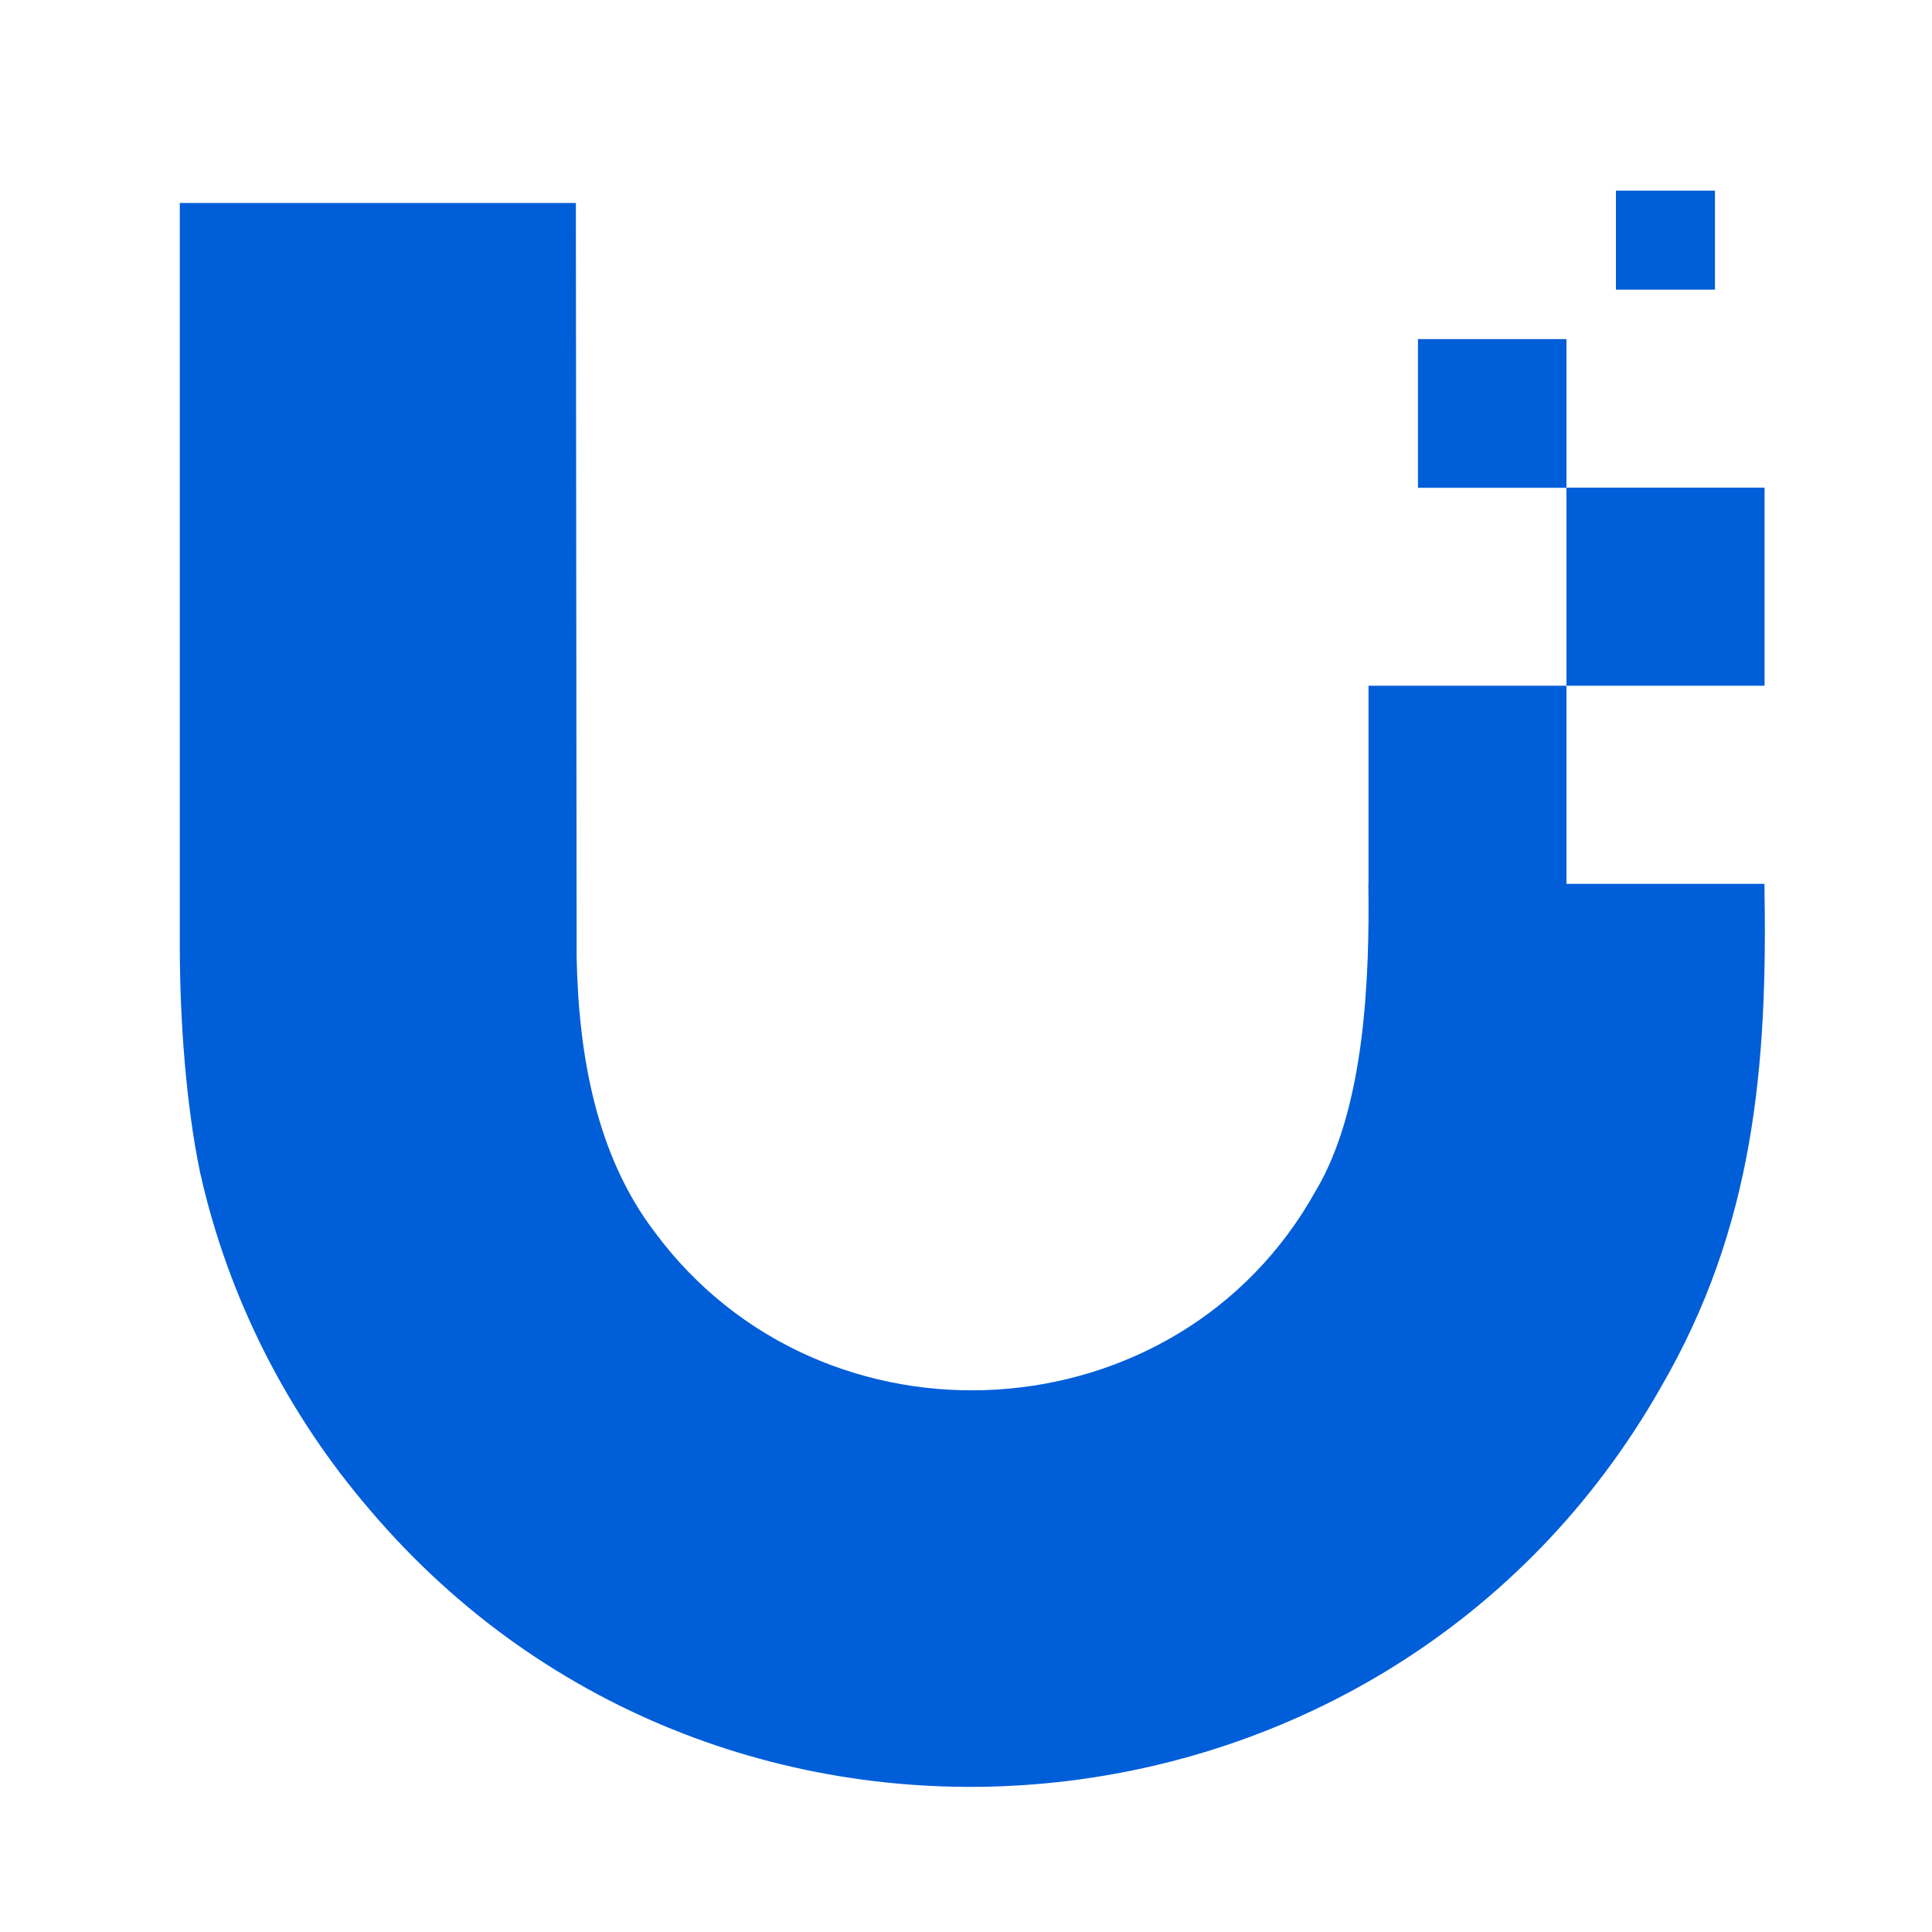
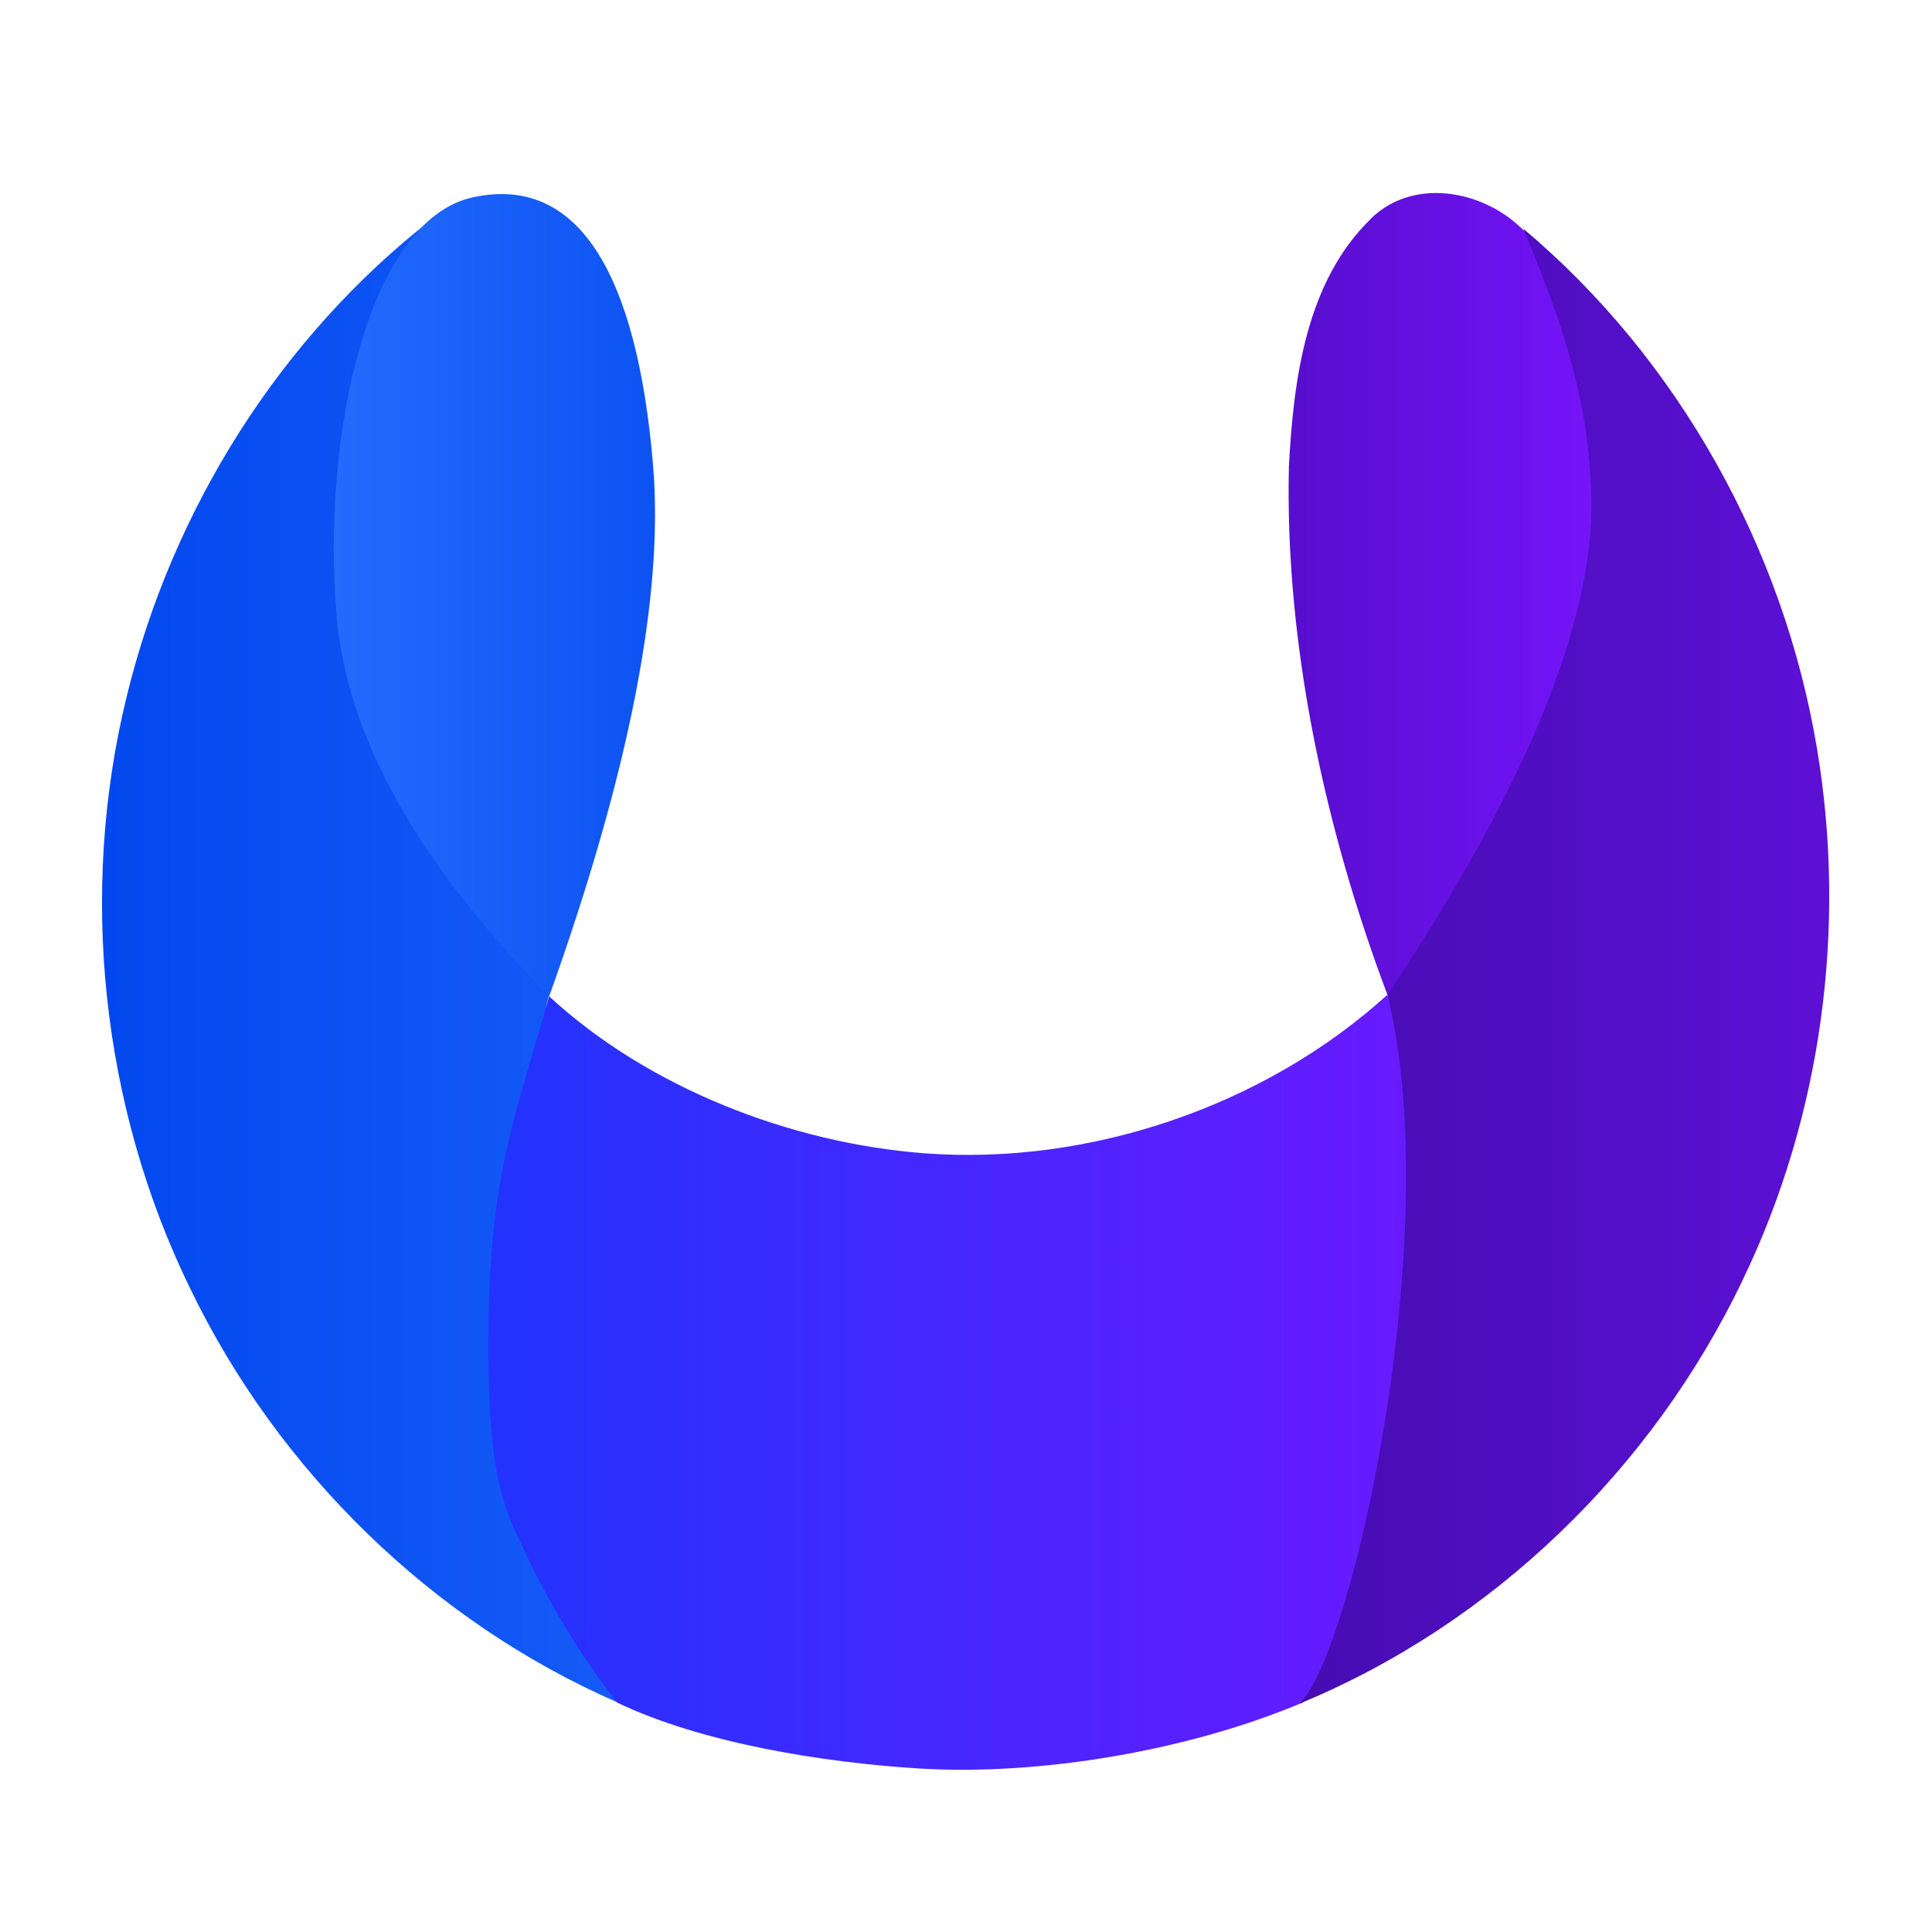
- <svg xmlns="http://www.w3.org/2000/svg" id="logosandtypes_com" data-name="logosandtypes com" viewBox="0 0 150 150">
+ <svg xmlns="http://www.w3.org/2000/svg" xmlns:xlink="http://www.w3.org/1999/xlink" id="logosandtypes_com" data-name="logosandtypes com" viewBox="0 0 150 150">
  <defs>
    <style>
      .cls-1 {
+         fill: url(#linear-gradient-2);
+       }
+ 
+       .cls-2 {
+         fill: url(#linear-gradient-6);
+       }
+ 
+       .cls-3 {
+         fill: url(#linear-gradient-5);
+       }
+ 
+       .cls-4 {
        fill: none;
      }

-       .cls-2 {
-         fill: #005ed9;
+       .cls-5 {
+         fill: url(#linear-gradient-3);
+       }
+ 
+       .cls-6 {
+         fill: url(#linear-gradient);
+       }
+ 
+       .cls-7 {
+         fill: url(#linear-gradient-7);
+         fill-rule: evenodd;
+       }
+ 
+       .cls-8 {
+         fill: url(#linear-gradient-4);
      }
    </style>
+     <linearGradient id="linear-gradient" x1="7.92" y1="74.55" x2="47.91" y2="74.55" gradientUnits="userSpaceOnUse">
+       <stop offset="0" stop-color="#0348ee" />
+       <stop offset="1" stop-color="#155bf7" />
+     </linearGradient>
+     <linearGradient id="linear-gradient-2" x1="100.05" y1="46.11" x2="124.15" y2="46.11" gradientUnits="userSpaceOnUse">
+       <stop offset="0" stop-color="#570ecd" />
+       <stop offset="1" stop-color="#7514fa" />
+     </linearGradient>
+     <linearGradient id="linear-gradient-3" x1="71.63" y1="89.51" x2="71.77" y2="89.52" gradientUnits="userSpaceOnUse">
+       <stop offset="0" stop-color="#b7b4fa" />
+       <stop offset=".52" stop-color="#e9dcff" />
+       <stop offset="1" stop-color="#b7b4fa" />
+     </linearGradient>
+     <linearGradient id="linear-gradient-4" x1="71.12" y1="137.29" x2="71.27" y2="137.29" xlink:href="#linear-gradient-3" />
+     <linearGradient id="linear-gradient-5" x1="37.93" y1="107.31" x2="112.57" y2="107.31" gradientUnits="userSpaceOnUse">
+       <stop offset="0" stop-color="#2233fd" />
+       <stop offset="1" stop-color="#6c19ff" />
+     </linearGradient>
+     <linearGradient id="linear-gradient-6" x1="100.87" y1="75.01" x2="142.02" y2="75.01" gradientUnits="userSpaceOnUse">
+       <stop offset="0" stop-color="#460db2" />
+       <stop offset="1" stop-color="#5c10d5" />
+     </linearGradient>
+     <linearGradient id="linear-gradient-7" x1="25.92" y1="46.2" x2="50.85" y2="46.2" gradientUnits="userSpaceOnUse">
+       <stop offset="0" stop-color="#236bfd" />
+       <stop offset="1" stop-color="#0d53f3" />
+     </linearGradient>
  </defs>
  <g id="Layer_3" data-name="Layer 3">
-     <g id="Layer_3-2" data-name="Layer 3">
-       <g id="Layer_2" data-name="Layer 2">
-         <path id="Layer_3-3" data-name="Layer 3" class="cls-1" d="M0,0H150V150H0V0Z" />
+     <g id="Layer_2" data-name="Layer 2">
+       <path id="Layer_3-2" data-name="Layer 3-2" class="cls-4" d="M0,0H150V150H0V0Z" />
+     </g>
+   </g>
+   <g id="Group">
+     <g id="_1056f5ff" data-name="#1056f5ff">
+       <path id="Path" class="cls-6" d="M33.52,17.03c2.91-2.46,13.86,46.52,9.04,60.47-2.37,8.62,3.82,51.58,5.35,54.66-14.36-6.28-26.3-17.94-33.15-32.13-6.89-14.13-8.67-30.73-4.91-46.01,3.54-14.51,11.93-27.85,23.67-36.99Z" />
+     </g>
+     <path id="Path-2" data-name="Path" class="cls-1" d="M106.47,16.94c3.42-3.3,9.06-2.08,12,1.14,2.64,6.2,5.29,12.71,5.56,19.54,1.12,14.51-5.31,30.17-16.31,39.62-4.83-12.83-7.97-27.22-7.65-41.03,.36-6.75,1.32-14.35,6.4-19.26Z" />
+     <g>
+       <path class="cls-5" d="M71.77,89.53c-.24-.07-.11-.03,0,0h0Z" />
+       <g>
+         <path class="cls-8" d="M71.27,137.28c-.36,.05,.02,.01,0,0h0Z" />
+         <path class="cls-3" d="M107.72,77.23c-9.54,8.67-23.17,13.28-35.96,12.31-10.35-.79-21.43-5.07-29.13-12.19-.82,3.01-1.58,5.37-2.33,8.05-1.33,4.77-2.33,9.64-2.38,18.1-.06,10.11,.87,13,2.68,16.66,1.93,4.18,4.41,8.29,7.3,12.02,6.6,3.17,16.07,4.66,23.36,5.12,9.55,.6,21.15-1.42,29.89-5.12,15.2-13.73,12.84-37.35,6.56-54.94Z" />
      </g>
    </g>
+     <path id="Path-3" data-name="Path" class="cls-2" d="M118.25,17.74c12.03,10.11,20.23,24.78,22.83,40.43,2.32,13.9,.34,28.51-5.76,41.17-7.04,14.77-19.51,26.79-34.45,32.94,4.15-3.88,11.39-36.71,6.85-55.05,11.26-16.88,16.52-30.18,15.77-39.91-.27-6.86-2.61-13.35-5.24-19.58Z" />
+     <path id="Path-10" class="cls-7" d="M42.63,77.34c-10.23-10.36-15.73-20.22-16.5-29.58-1.16-14.04,2.47-30.67,10.58-32.44,8.1-1.77,12.75,5.77,14,20.88,.83,10.07-1.86,23.79-8.07,41.15Z" />
  </g>
-   <path class="cls-2" d="M133.15,14.8h-7.69v7.69h7.69v-7.69Zm-26.9,53.84v-15.4h0s15.37,0,15.37,0v15.38h15.37c.26,14.25-.82,26.68-8.06,39.12-20.96,36.88-72.74,41.85-100.21,9.49h0c-6.41-7.45-11.02-16.51-13.18-26.18-1.1-5.25-1.58-11.92-1.58-17.55V15.76h30.75l.06,58.57c.15,7.58,1.52,15.37,6.05,21.31,13.04,17.66,40.64,16.06,51.33-3.18,3.84-6.42,4.19-16.61,4.09-23.82h0Zm3.84-42.31h11.53v11.53h15.38v15.38h-15.38v-15.37h-11.53v-11.53Z" />
</svg>
